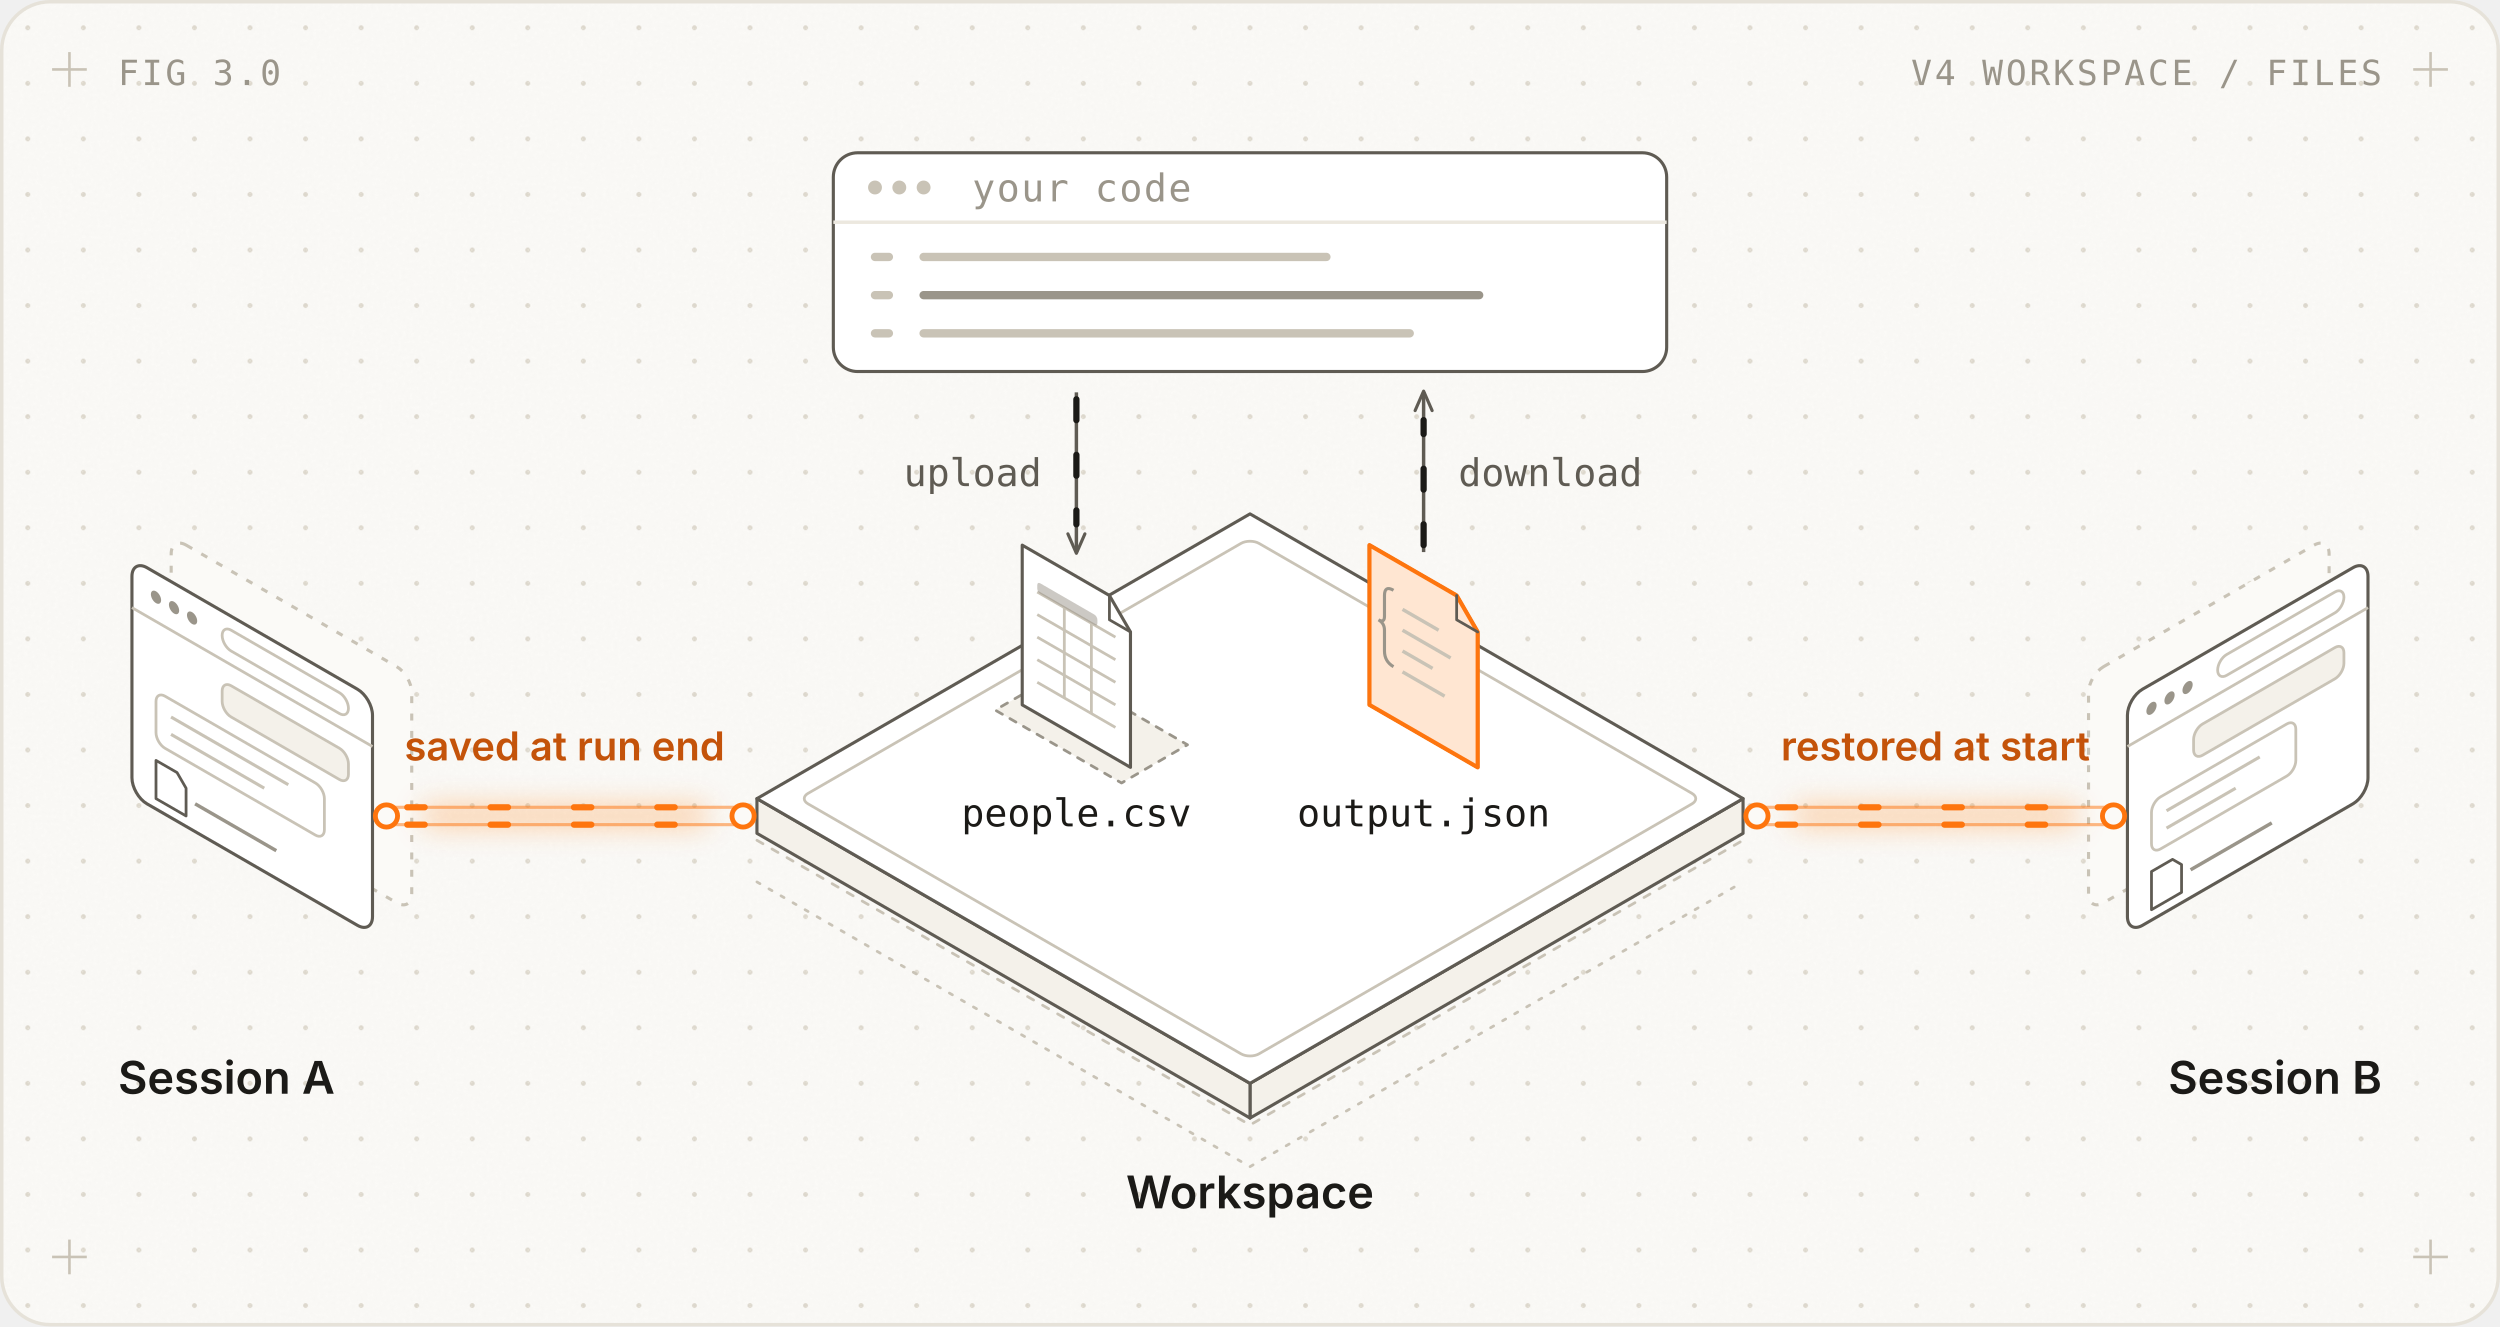
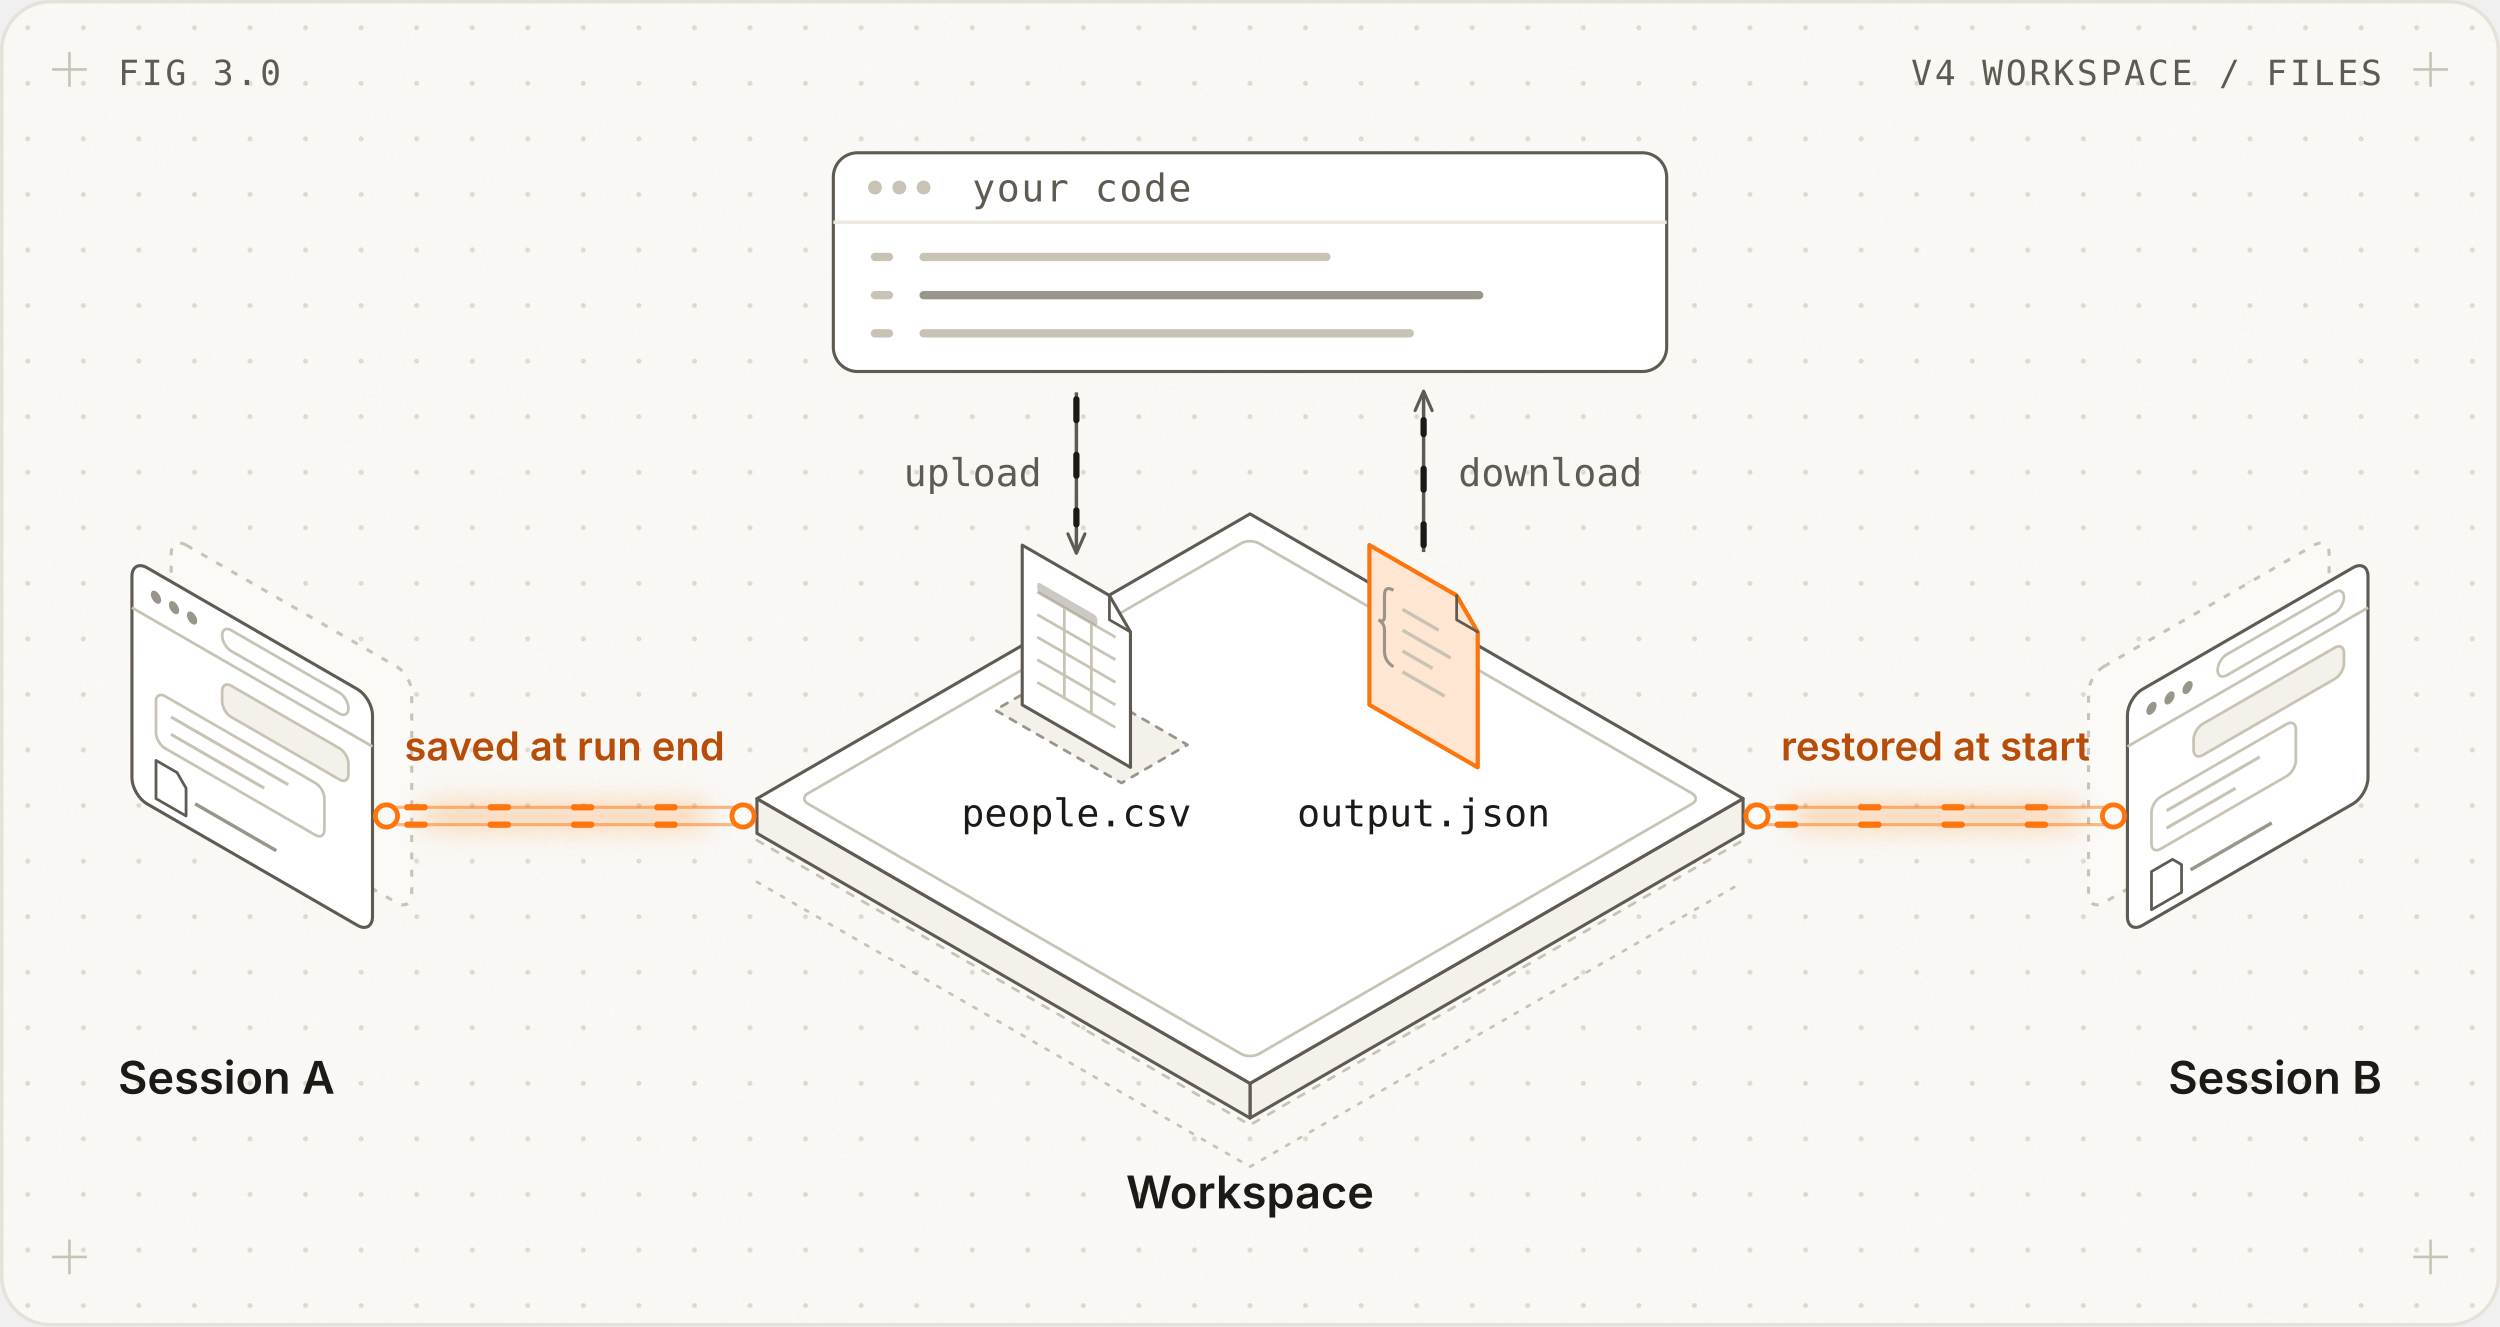
<svg xmlns="http://www.w3.org/2000/svg" viewBox="0 0 720 382" width="720" height="382" role="img" aria-labelledby="t d" fill="none">
  <style>.s{font-family:Geist, Inter, -apple-system, BlinkMacSystemFont, 'Segoe UI', Helvetica, Arial, sans-serif}.m{font-family:'Geist Mono', ui-monospace, SFMono-Regular, Menlo, monospace}text{font-kerning:normal}@keyframes fr{to{stroke-dashoffset:-24}}@keyframes fl{to{stroke-dashoffset:24}}@keyframes fv{to{stroke-dashoffset:-16}}@keyframes gsA{0%,13.2%{stroke-opacity:1}14%,99.2%{stroke-opacity:.16}100%{stroke-opacity:1}}@keyframes grB{0%,19.2%{stroke-opacity:.16}20%,33.2%{stroke-opacity:1}34%,100%{stroke-opacity:.16}}@keyframes gsB{0%,55.2%{stroke-opacity:.16}56%,65.2%{stroke-opacity:1}66%,100%{stroke-opacity:.16}}@keyframes gdl{0%,67.2%{stroke-opacity:0}68%,77.2%{stroke-opacity:1}78%,100%{stroke-opacity:0}}@keyframes gup{0%,79.2%{stroke-opacity:0}80%,86.2%{stroke-opacity:1}87%,100%{stroke-opacity:0}}@keyframes grA{0%,87.2%{stroke-opacity:.16}88%,95.2%{stroke-opacity:1}96%,100%{stroke-opacity:.16}}@keyframes runA{0%,88%{stroke-opacity:0;fill-opacity:0}90%,100%{stroke-opacity:1;fill-opacity:1}}@keyframes runB{0%,32%{stroke-opacity:0;fill-opacity:0}34%,58%{stroke-opacity:1;fill-opacity:1}60%,100%{stroke-opacity:0;fill-opacity:0}}@keyframes neu{0%,34%{stroke-opacity:1;fill-opacity:1}40%,100%{stroke-opacity:0;fill-opacity:0}}@keyframes cur{0%,100%{transform:translate(0,0)}40%,60%{transform:translate(-14px,-6px)}}@media (prefers-reduced-motion:no-preference){.psAr{animation:fr 1s linear infinite,gsA 12s linear infinite}.psAl{animation:fl 1s linear infinite,gsA 12s linear infinite}.psAv{animation:fv .67s linear infinite,gsA 12s linear infinite}.prBr{animation:fr 1s linear infinite,grB 12s linear infinite}.prBl{animation:fl 1s linear infinite,grB 12s linear infinite}.prBv{animation:fv .67s linear infinite,grB 12s linear infinite}.psBr{animation:fr 1s linear infinite,gsB 12s linear infinite}.psBl{animation:fl 1s linear infinite,gsB 12s linear infinite}.psBv{animation:fv .67s linear infinite,gsB 12s linear infinite}.pdlr{animation:fr 1s linear infinite,gdl 12s linear infinite}.pdll{animation:fl 1s linear infinite,gdl 12s linear infinite}.pdlv{animation:fv .67s linear infinite,gdl 12s linear infinite}.pupr{animation:fr 1s linear infinite,gup 12s linear infinite}.pupl{animation:fl 1s linear infinite,gup 12s linear infinite}.pupv{animation:fv .67s linear infinite,gup 12s linear infinite}.prAr{animation:fr 1s linear infinite,grA 12s linear infinite}.prAl{animation:fl 1s linear infinite,grA 12s linear infinite}.prAv{animation:fv .67s linear infinite,grA 12s linear infinite}.runA{animation:runA 12s linear infinite}.runB{animation:runB 12s linear infinite}.neu{animation:neu 12s linear infinite}.cur{animation:cur 6s ease-in-out infinite}}.runA,.runB{stroke-opacity:0;fill-opacity:0}</style>
  <defs>
    <marker id="ah" viewBox="0 0 10 10" refX="8.5" refY="5" markerWidth="7" markerHeight="7" orient="auto-start-reverse">
      <path d="M1 1.5 L9 5 L1 8.5" stroke="#5F5B53" stroke-width="1.3" fill="none" stroke-linejoin="round" stroke-linecap="round" />
    </marker>
    <filter id="glow" filterUnits="userSpaceOnUse" x="0" y="0" width="720" height="1000">
      <feGaussianBlur stdDeviation="4" />
    </filter>
    <filter id="glow2" filterUnits="userSpaceOnUse" x="0" y="0" width="720" height="1000">
      <feGaussianBlur stdDeviation="7" />
    </filter>
    <pattern id="dots" width="16" height="16" patternUnits="userSpaceOnUse">
      <circle cx="8" cy="8" r="0.7" fill="#DDD8CD" />
    </pattern>
    <filter id="grain" x="0" y="0" width="100%" height="100%">
      <feTurbulence type="fractalNoise" baseFrequency="0.9" numOctaves="2" seed="7" stitchTiles="stitch" />
      <feColorMatrix values="0 0 0 0 0.5  0 0 0 0 0.5  0 0 0 0 0.5  0 0 0 0.05 0" />
    </filter>
    <clipPath id="card">
      <rect x="0.5" y="0.5" width="719" height="381" rx="14" />
    </clipPath>
  </defs>
  <rect x="0.5" y="0.5" width="719" height="381" rx="14" fill="#FBFAF7" />
  <g clip-path="url(#card)">
    <rect width="720" height="382" fill="url(#dots)" />
    <rect width="720" height="382" filter="url(#grain)" />
  </g>
  <rect x="0.5" y="0.5" width="719" height="381" rx="14" fill="none" stroke="#E6E2D9" />
  <path d="M15 20h10M20 15v10" stroke="#C9C3B6" stroke-width="0.75" />
  <path d="M695 20h10M700 15v10" stroke="#C9C3B6" stroke-width="0.75" />
  <path d="M15 362h10M20 357v10" stroke="#C9C3B6" stroke-width="0.75" />
  <path d="M695 362h10M700 357v10" stroke="#C9C3B6" stroke-width="0.75" />
-   <text x="34.0" y="24.5" font-size="10" fill="#9A958A" letter-spacing="0.08em" class="m">FIG 3.0</text>
-   <text x="686.0" y="24.5" font-size="10" fill="#9A958A" text-anchor="end" letter-spacing="0.08em" class="m">V4 WORKSPACE / FILES</text>
+   <text x="34.0" y="24.5" font-size="10" fill="#5F5B53" letter-spacing="0.08em" class="m">FIG 3.0</text>
+   <text x="686.0" y="24.5" font-size="10" fill="#5F5B53" text-anchor="end" letter-spacing="0.08em" class="m">V4 WORKSPACE / FILES</text>
  <rect x="240.0" y="44" width="240" height="63" rx="7" fill="#FFFFFF" stroke="#5F5B53" stroke-width="0.9" />
  <line x1="240.0" y1="64" x2="480.0" y2="64" stroke="#ECE8DF" stroke-width="1" />
  <circle cx="252.0" cy="54.0" r="2" fill="#C9C3B6" />
  <circle cx="259.0" cy="54.0" r="2" fill="#C9C3B6" />
  <circle cx="266.0" cy="54.0" r="2" fill="#C9C3B6" />
-   <text x="280.0" y="58.0" font-size="11" fill="#9A958A" letter-spacing="0.04em" class="m">your code</text>
+   <text x="280.0" y="58.0" font-size="11" fill="#5F5B53" letter-spacing="0.04em" class="m">your code</text>
  <line x1="252.0" y1="74" x2="256.0" y2="74" stroke="#C9C3B6" stroke-width="2.4" stroke-linecap="round" />
  <line x1="266.0" y1="74" x2="382.0" y2="74" stroke="#C9C3B6" stroke-width="2.4" stroke-linecap="round" />
  <line x1="252.0" y1="85" x2="256.0" y2="85" stroke="#C9C3B6" stroke-width="2.4" stroke-linecap="round" />
  <line x1="266.0" y1="85" x2="426.0" y2="85" stroke="#9A958A" stroke-width="2.4" stroke-linecap="round" />
  <line x1="252.0" y1="96" x2="256.0" y2="96" stroke="#C9C3B6" stroke-width="2.4" stroke-linecap="round" />
  <line x1="266.0" y1="96" x2="406.0" y2="96" stroke="#C9C3B6" stroke-width="2.4" stroke-linecap="round" />
  <polyline points="218.0,242.0 360.0,324.0 502.0,242.0" stroke="#C9C3B6" stroke-width="0.8" stroke-dasharray="2 3" stroke-linejoin="round" stroke-linecap="round" />
  <polyline points="218.0,254.0 360.0,336.0 502.0,254.0" stroke="#C9C3B6" stroke-width="0.8" stroke-dasharray="1 3" stroke-linejoin="round" stroke-linecap="round" />
  <polygon points="502.0,230.0 360.0,312.0 360.0,322.0 502.0,240.0" fill="#F4F1EA" stroke="#5F5B53" stroke-width="0.9" stroke-linejoin="round" stroke-linecap="round" />
  <polygon points="218.0,230.0 360.0,312.0 360.0,322.0 218.0,240.0" fill="#F4F1EA" stroke="#5F5B53" stroke-width="0.9" stroke-linejoin="round" stroke-linecap="round" />
  <polygon points="360.0,148.0 502.0,230.0 360.0,312.0 218.0,230.0" fill="#FFFFFF" stroke="#5F5B53" stroke-width="0.9" stroke-linejoin="round" stroke-linecap="round" />
  <g transform="matrix(0.866,0.5,-0.866,0.5,360.0,148.0)">
    <rect x="7" y="7" width="150" height="150" rx="3" stroke="#C9C3B6" stroke-width="0.8" vector-effect="non-scaling-stroke" />
  </g>
  <polygon points="305.7,193.5 342.0,214.5 323.0,225.5 286.6,204.5" fill="#F4F1EA" stroke="#9A958A" stroke-width="0.8" stroke-dasharray="2 2.5" stroke-linejoin="round" stroke-linecap="round" />
  <g transform="matrix(0.866,0.5,0,1,294.4,203.0)">
    <path d="M0 0V-46H29L36 -39V0Z" fill="#FFFFFF" stroke="#5F5B53" stroke-width="0.9" stroke-linejoin="round" stroke-linecap="round" vector-effect="non-scaling-stroke" />
    <path d="M29 -46V-39H36" stroke="#5F5B53" stroke-width="0.8" stroke-linejoin="round" stroke-linecap="round" vector-effect="non-scaling-stroke" />
    <line x1="5" y1="-35.0" x2="31" y2="-35.0" stroke="#C9C3B6" stroke-width="0.8" vector-effect="non-scaling-stroke" />
    <line x1="5" y1="-28.5" x2="31" y2="-28.5" stroke="#C9C3B6" stroke-width="0.8" vector-effect="non-scaling-stroke" />
    <line x1="5" y1="-22.0" x2="31" y2="-22.0" stroke="#C9C3B6" stroke-width="0.8" vector-effect="non-scaling-stroke" />
    <line x1="5" y1="-15.5" x2="31" y2="-15.5" stroke="#C9C3B6" stroke-width="0.8" vector-effect="non-scaling-stroke" />
    <line x1="5" y1="-9.0" x2="31" y2="-9.0" stroke="#C9C3B6" stroke-width="0.8" vector-effect="non-scaling-stroke" />
    <line x1="14" y1="-35" x2="14" y2="-9" stroke="#C9C3B6" stroke-width="0.8" vector-effect="non-scaling-stroke" />
    <line x1="23" y1="-35" x2="23" y2="-9" stroke="#C9C3B6" stroke-width="0.8" vector-effect="non-scaling-stroke" />
    <rect x="5" y="-38" width="20" height="3" rx="1" fill="#9A958A" fill-opacity=".5" />
  </g>
  <text x="310.0" y="238.0" font-size="11" fill="#1B1A17" text-anchor="middle" class="m">people.csv</text>
  <g transform="matrix(0.866,0.5,0,1,394.4,203.0)">
    <path d="M0 0V-46H29L36 -39V0Z" fill="#FFFFFF" stroke="#5F5B53" stroke-width="0.9" stroke-linejoin="round" stroke-linecap="round" vector-effect="non-scaling-stroke" />
    <path class="neu" d="M0 0V-46H29L36 -39V0Z" fill="#FFE6D2" stroke="#FE750E" stroke-width="1.2" stroke-linejoin="round" stroke-linecap="round" vector-effect="non-scaling-stroke" />
    <path d="M29 -46V-39H36" stroke="#5F5B53" stroke-width="0.8" stroke-linejoin="round" stroke-linecap="round" vector-effect="non-scaling-stroke" />
    <path d="M8 -37q-3 0 -3 3v6q0 2 -2 2q2 0 2 2v6q0 3 3 3" stroke="#9A958A" stroke-width="0.9" vector-effect="non-scaling-stroke" />
    <line x1="11" y1="-33" x2="23" y2="-33" stroke="#C9C3B6" stroke-width="1" vector-effect="non-scaling-stroke" />
    <line x1="11" y1="-27" x2="27" y2="-27" stroke="#C9C3B6" stroke-width="1" vector-effect="non-scaling-stroke" />
    <line x1="11" y1="-21" x2="21" y2="-21" stroke="#C9C3B6" stroke-width="1" vector-effect="non-scaling-stroke" />
    <line x1="11" y1="-15" x2="25" y2="-15" stroke="#C9C3B6" stroke-width="1" vector-effect="non-scaling-stroke" />
  </g>
  <text x="410.0" y="238.0" font-size="11" fill="#1B1A17" text-anchor="middle" class="m">output.json</text>
  <line x1="310.0" y1="113.0" x2="310.0" y2="159.0" stroke="#5F5B53" stroke-width="1" marker-end="url(#ah)" />
  <text x="300.0" y="140.0" font-size="11" fill="#5F5B53" text-anchor="end" class="m">upload</text>
  <line x1="410.0" y1="159.0" x2="410.0" y2="113.0" stroke="#5F5B53" stroke-width="1" marker-end="url(#ah)" />
  <text x="420.0" y="140.0" font-size="11" fill="#5F5B53" class="m">download</text>
  <line class="pupv" x1="310.0" y1="115.0" x2="310.0" y2="151.0" stroke="#1B1A17" stroke-width="1.8" stroke-linecap="round" stroke-dasharray="6 10" />
  <line class="pdlv" x1="410.0" y1="157.0" x2="410.0" y2="121.0" stroke="#1B1A17" stroke-width="1.8" stroke-linecap="round" stroke-dasharray="6 10" />
  <g transform="matrix(0.866,0.5,0,1,49.3,222.5)">
    <rect x="0" y="-68" width="80" height="68" rx="5" fill="#FBFAF7" stroke="#C9C3B6" stroke-width="0.9" stroke-dasharray="2 3" vector-effect="non-scaling-stroke" />
  </g>
  <g transform="matrix(0.866,0.5,0,1,38.0,229.0)">
    <rect x="0" y="-68" width="80" height="68" rx="5" fill="#FFFFFF" stroke="#5F5B53" stroke-width="0.9" vector-effect="non-scaling-stroke" />
    <line x1="0" y1="-54" x2="80" y2="-54" stroke="#C9C3B6" stroke-width="0.8" vector-effect="non-scaling-stroke" />
    <circle cx="8" cy="-61" r="1.7" fill="#9A958A" />
    <circle cx="14" cy="-61" r="1.7" fill="#9A958A" />
    <circle cx="20" cy="-61" r="1.7" fill="#9A958A" />
    <rect x="30" y="-64" width="42" height="6" rx="3" stroke="#C9C3B6" stroke-width="0.8" vector-effect="non-scaling-stroke" />
    <rect x="30" y="-48" width="42" height="9" rx="3" fill="#F4F1EA" stroke="#C9C3B6" stroke-width="0.8" vector-effect="non-scaling-stroke" />
    <rect x="8" y="-34" width="56" height="15" rx="3" fill="none" stroke="#C9C3B6" stroke-width="0.8" vector-effect="non-scaling-stroke" />
    <line x1="13" y1="-29" x2="52" y2="-29" stroke="#C9C3B6" stroke-width="0.9" vector-effect="non-scaling-stroke" />
    <line x1="13" y1="-24" x2="44" y2="-24" stroke="#C9C3B6" stroke-width="0.9" vector-effect="non-scaling-stroke" />
    <path d="M8 -14h7l3 3v8h-10z" fill="#FFFFFF" stroke="#5F5B53" stroke-width="0.8" stroke-linejoin="round" stroke-linecap="round" vector-effect="non-scaling-stroke" />
    <line x1="21" y1="-8" x2="48" y2="-8" stroke="#9A958A" stroke-width="1" vector-effect="non-scaling-stroke" />
    <rect class="runA" x="0" y="-68" width="80" height="68" rx="5" stroke="#FE750E" stroke-width="1.6" vector-effect="non-scaling-stroke" />
  </g>
  <g transform="matrix(0.866,-0.5,0,1,601.5,262.5)">
    <rect x="0" y="-68" width="80" height="68" rx="5" fill="#FBFAF7" stroke="#C9C3B6" stroke-width="0.9" stroke-dasharray="2 3" vector-effect="non-scaling-stroke" />
  </g>
  <g transform="matrix(0.866,-0.5,0,1,612.7,269.0)">
    <rect x="0" y="-68" width="80" height="68" rx="5" fill="#FFFFFF" stroke="#5F5B53" stroke-width="0.9" vector-effect="non-scaling-stroke" />
    <line x1="0" y1="-54" x2="80" y2="-54" stroke="#C9C3B6" stroke-width="0.8" vector-effect="non-scaling-stroke" />
    <circle cx="8" cy="-61" r="1.7" fill="#9A958A" />
    <circle cx="14" cy="-61" r="1.7" fill="#9A958A" />
    <circle cx="20" cy="-61" r="1.7" fill="#9A958A" />
    <rect x="30" y="-64" width="42" height="6" rx="3" stroke="#C9C3B6" stroke-width="0.8" vector-effect="non-scaling-stroke" />
    <rect x="22" y="-48" width="50" height="9" rx="3" fill="#F4F1EA" stroke="#C9C3B6" stroke-width="0.8" vector-effect="non-scaling-stroke" />
    <rect x="8" y="-34" width="48" height="15" rx="3" fill="none" stroke="#C9C3B6" stroke-width="0.8" vector-effect="non-scaling-stroke" />
    <line x1="13" y1="-29" x2="44" y2="-29" stroke="#C9C3B6" stroke-width="0.9" vector-effect="non-scaling-stroke" />
    <line x1="13" y1="-24" x2="36" y2="-24" stroke="#C9C3B6" stroke-width="0.9" vector-effect="non-scaling-stroke" />
    <path d="M8 -14h7l3 3v8h-10z" fill="#FFFFFF" stroke="#5F5B53" stroke-width="0.8" stroke-linejoin="round" stroke-linecap="round" vector-effect="non-scaling-stroke" />
    <line x1="21" y1="-8" x2="48" y2="-8" stroke="#9A958A" stroke-width="1" vector-effect="non-scaling-stroke" />
    <rect class="runB" x="0" y="-68" width="80" height="68" rx="5" stroke="#FE750E" stroke-width="1.6" vector-effect="non-scaling-stroke" />
  </g>
  <rect x="121.3" y="232.0" width="82.7" height="6" rx="3" fill="#FE750E" fill-opacity="0.35" filter="url(#glow)" />
  <line x1="111.3" y1="232.5" x2="214.0" y2="232.5" stroke="#FE750E" stroke-width="0.9" stroke-opacity=".5" />
  <line class="prAl" x1="117.3" y1="232.5" x2="208.0" y2="232.5" stroke="#FE750E" stroke-width="1.8" stroke-linecap="round" stroke-dasharray="5 19" />
  <line x1="111.3" y1="237.5" x2="214.0" y2="237.5" stroke="#FE750E" stroke-width="0.9" stroke-opacity=".5" />
  <line class="psAr" x1="117.3" y1="237.5" x2="208.0" y2="237.5" stroke="#FE750E" stroke-width="1.8" stroke-linecap="round" stroke-dasharray="5 19" />
  <circle cx="111.3" cy="235.0" r="3.2" fill="#FBFAF7" stroke="#FE750E" stroke-width="1.4" />
  <circle cx="214.0" cy="235.0" r="3.2" fill="#FBFAF7" stroke="#FE750E" stroke-width="1.4" />
  <rect x="516.0" y="232.0" width="82.7" height="6" rx="3" fill="#FE750E" fill-opacity="0.35" filter="url(#glow)" />
  <line x1="506.0" y1="232.5" x2="608.7" y2="232.5" stroke="#FE750E" stroke-width="0.9" stroke-opacity=".5" />
  <line class="prBr" x1="512.0" y1="232.5" x2="602.7" y2="232.5" stroke="#FE750E" stroke-width="1.8" stroke-linecap="round" stroke-dasharray="5 19" />
  <line x1="506.0" y1="237.5" x2="608.7" y2="237.5" stroke="#FE750E" stroke-width="0.9" stroke-opacity=".5" />
  <line class="psBl" x1="512.0" y1="237.5" x2="602.7" y2="237.5" stroke="#FE750E" stroke-width="1.8" stroke-linecap="round" stroke-dasharray="5 19" />
  <circle cx="506.0" cy="235.0" r="3.2" fill="#FBFAF7" stroke="#FE750E" stroke-width="1.4" />
  <circle cx="608.7" cy="235.0" r="3.2" fill="#FBFAF7" stroke="#FE750E" stroke-width="1.4" />
-   <text x="162.6" y="219.0" font-size="11.5" fill="#C4530A" font-weight="600" text-anchor="middle" class="s">saved at run end</text>
-   <text x="557.4" y="219.0" font-size="11.5" fill="#C4530A" font-weight="600" text-anchor="middle" class="s">restored at start</text>
+   <text x="162.6" y="219.0" font-size="11.5" fill="#B84D09" font-weight="600" text-anchor="middle" class="s">saved at run end</text>
+   <text x="557.4" y="219.0" font-size="11.5" fill="#B84D09" font-weight="600" text-anchor="middle" class="s">restored at start</text>
  <text x="34.0" y="315.0" font-size="13" fill="#1B1A17" font-weight="600" class="s">Session A</text>
  <text x="360.0" y="348.0" font-size="13" fill="#1B1A17" font-weight="600" text-anchor="middle" class="s">Workspace</text>
  <text x="686.0" y="315.0" font-size="13" fill="#1B1A17" font-weight="600" text-anchor="end" class="s">Session B</text>
</svg>
